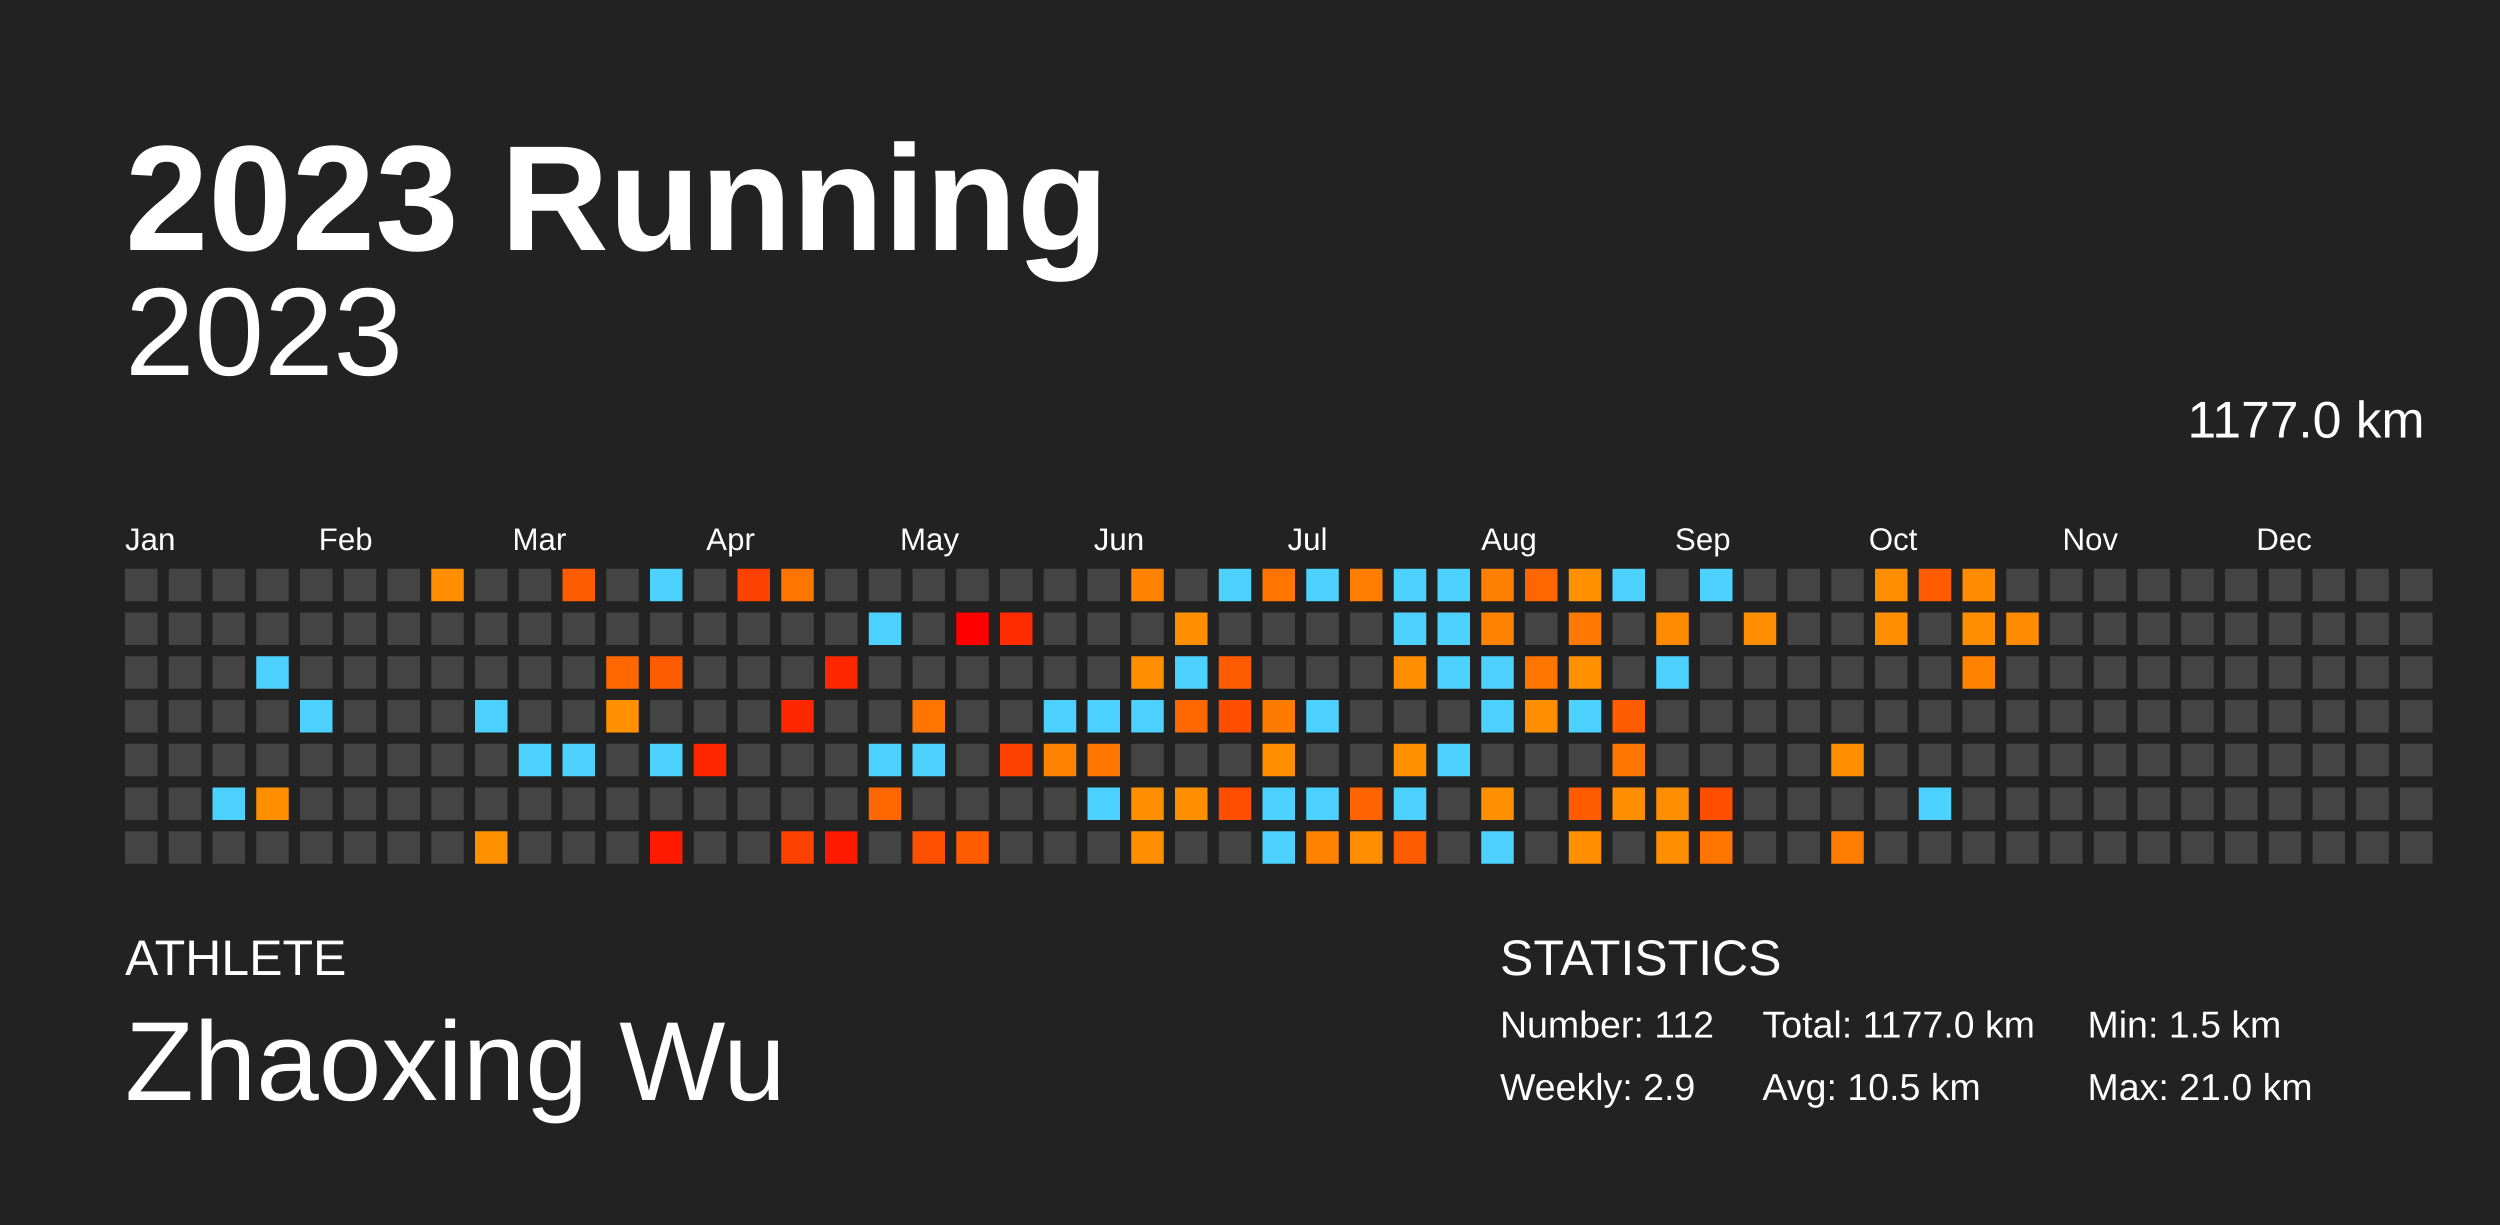
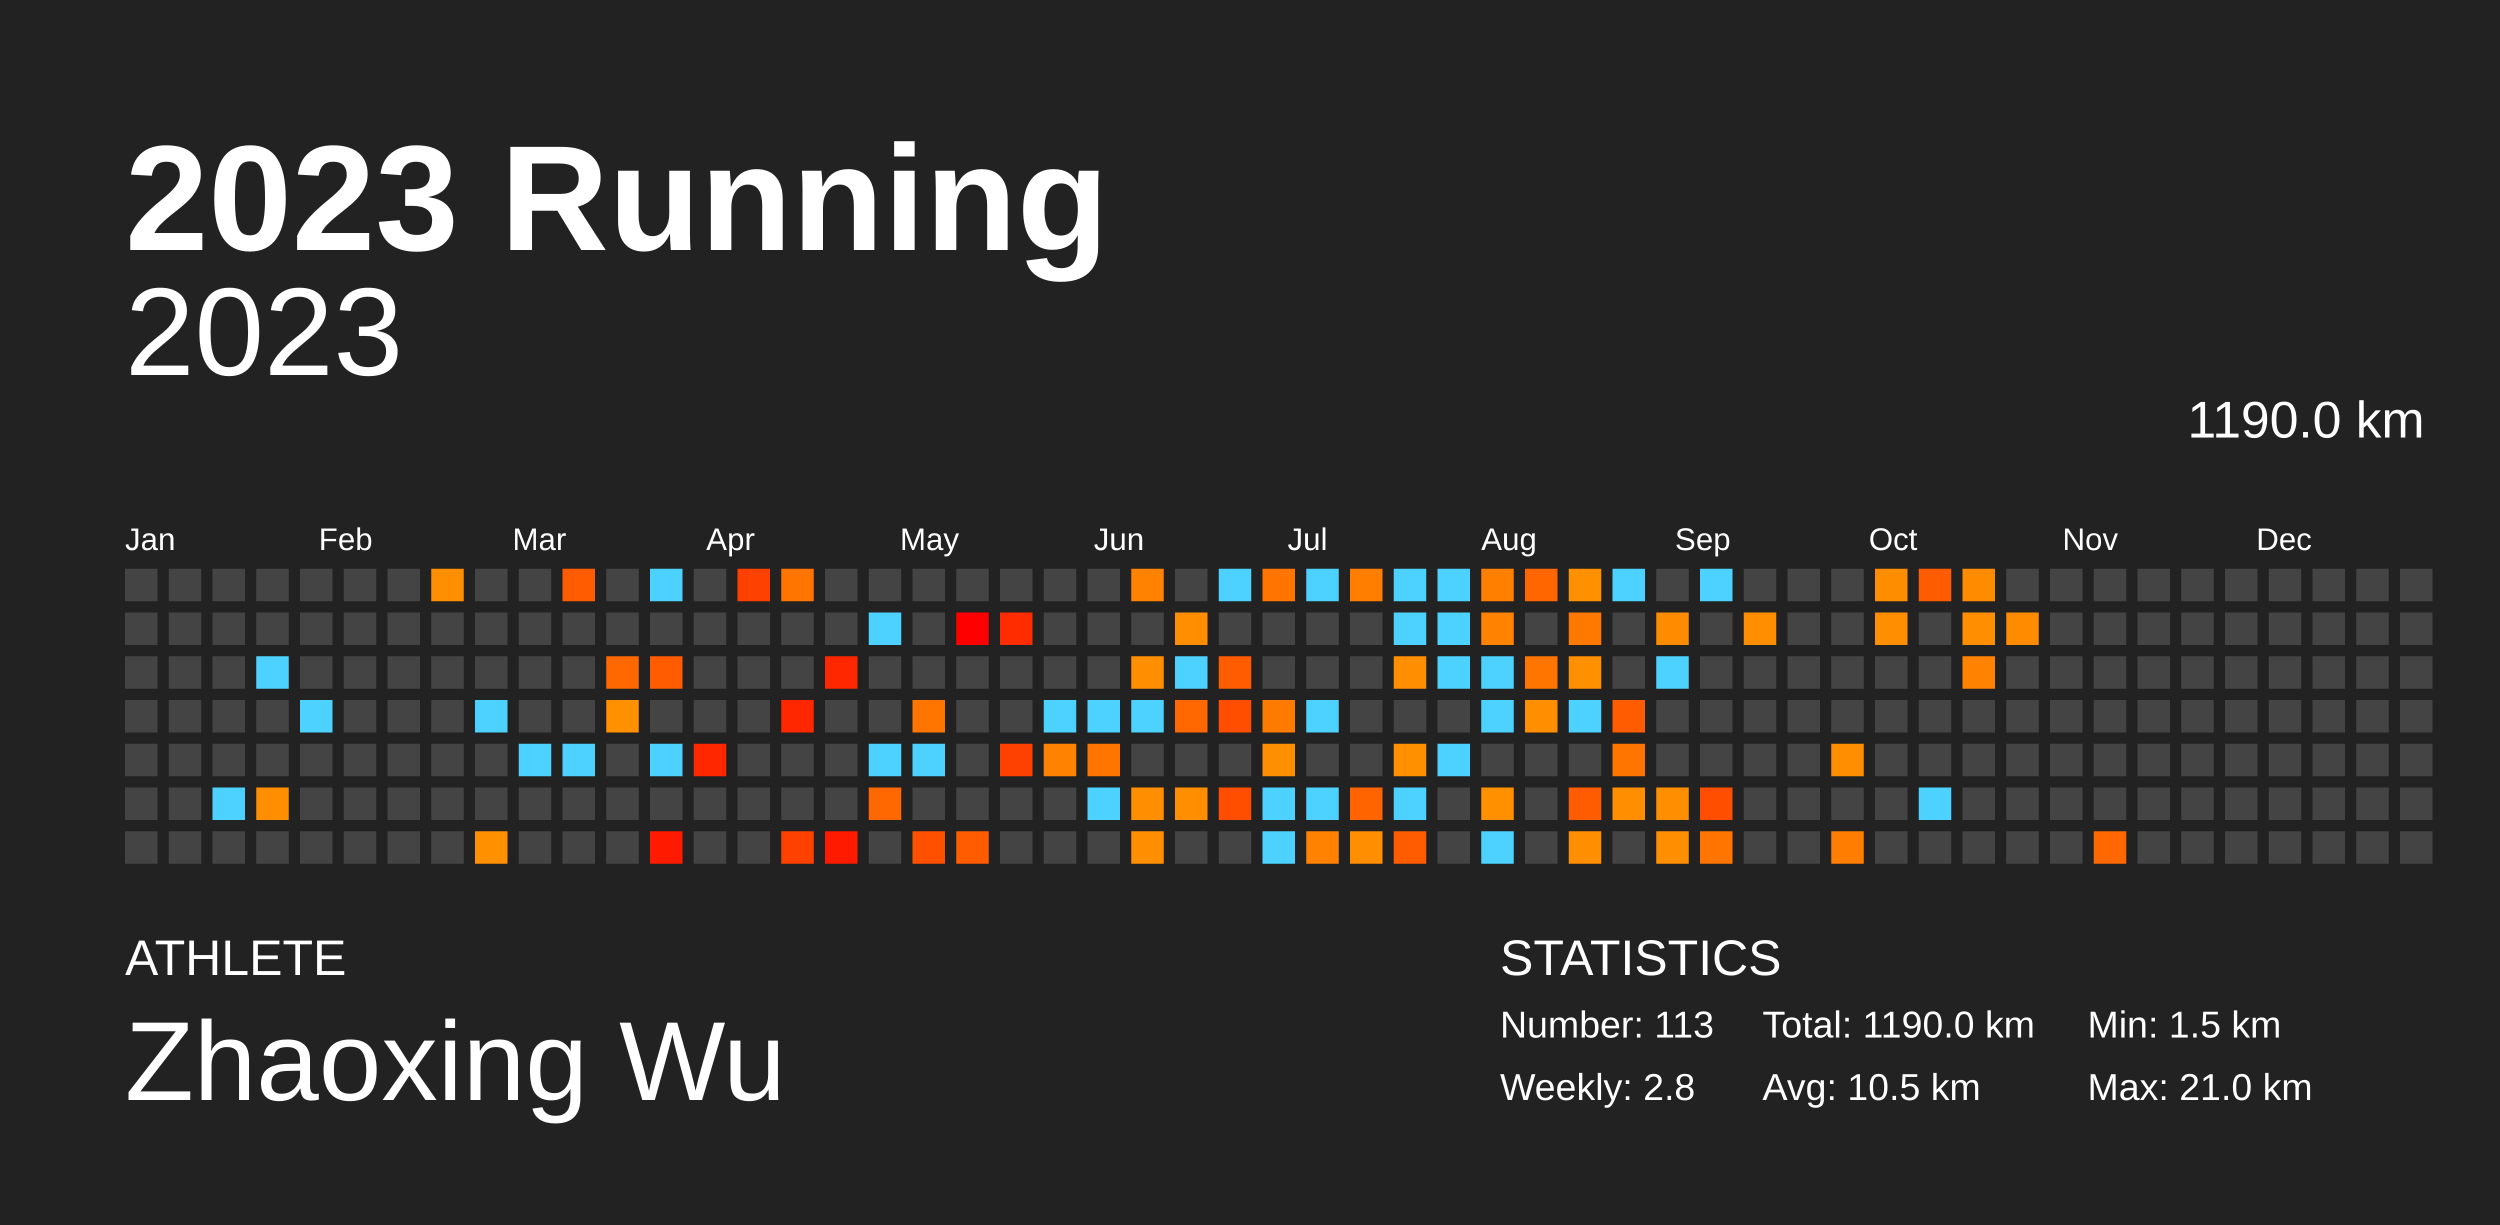
<svg xmlns="http://www.w3.org/2000/svg" baseProfile="full" height="98mm" version="1.1" viewBox="0,0,200,98" width="200mm">
  <defs />
  <rect fill="#222222" height="98" width="200" x="0" y="0" />
  <text fill="#FFFFFF" style="font-size:12px; font-family:Arial; font-weight:bold;" x="10" y="20">2023 Running</text>
  <text fill="#FFFFFF" style="font-size:4px; font-family:Arial" x="10" y="78">ATHLETE</text>
  <text fill="#FFFFFF" style="font-size:9px; font-family:Arial" x="10" y="88">Zhaoxing Wu</text>
  <text fill="#FFFFFF" style="font-size:4px; font-family:Arial" x="120" y="78">STATISTICS</text>
-   <text fill="#FFFFFF" style="font-size:3px; font-family:Arial" x="120" y="83">Number: 112</text>
-   <text fill="#FFFFFF" style="font-size:3px; font-family:Arial" x="120" y="88">Weekly: 2.9</text>
-   <text fill="#FFFFFF" style="font-size:3px; font-family:Arial" x="141" y="83">Total: 1177.0 km</text>
+   <text fill="#FFFFFF" style="font-size:3px; font-family:Arial" x="120" y="83">Number: 113</text>
+   <text fill="#FFFFFF" style="font-size:3px; font-family:Arial" x="120" y="88">Weekly: 2.8</text>
+   <text fill="#FFFFFF" style="font-size:3px; font-family:Arial" x="141" y="83">Total: 1190.0 km</text>
  <text fill="#FFFFFF" style="font-size:3px; font-family:Arial" x="141" y="88">Avg: 10.5 km</text>
  <text fill="#FFFFFF" style="font-size:3px; font-family:Arial" x="167" y="83">Min: 1.5 km</text>
  <text fill="#FFFFFF" style="font-size:3px; font-family:Arial" x="167" y="88">Max: 21.0 km</text>
  <text alignment-baseline="hanging" fill="#FFFFFF" style="font-size:10.0px; font-family:Arial;" x="10" y="30">2023</text>
-   <text alignment-baseline="hanging" fill="#FFFFFF" style="font-size:4.125px; font-family:Arial;" x="175" y="35">1177.0 km</text>
+   <text alignment-baseline="hanging" fill="#FFFFFF" style="font-size:4.125px; font-family:Arial;" x="175" y="35">1190.0 km</text>
  <text fill="#FFFFFF" style="font-size:2.5px; font-family:Arial" x="10.0" y="44">Jan</text>
  <text fill="#FFFFFF" style="font-size:2.5px; font-family:Arial" x="25.5" y="44">Feb</text>
  <text fill="#FFFFFF" style="font-size:2.5px; font-family:Arial" x="41.0" y="44">Mar</text>
  <text fill="#FFFFFF" style="font-size:2.5px; font-family:Arial" x="56.5" y="44">Apr</text>
  <text fill="#FFFFFF" style="font-size:2.5px; font-family:Arial" x="72.0" y="44">May</text>
  <text fill="#FFFFFF" style="font-size:2.5px; font-family:Arial" x="87.5" y="44">Jun</text>
  <text fill="#FFFFFF" style="font-size:2.5px; font-family:Arial" x="103.0" y="44">Jul</text>
  <text fill="#FFFFFF" style="font-size:2.5px; font-family:Arial" x="118.5" y="44">Aug</text>
  <text fill="#FFFFFF" style="font-size:2.5px; font-family:Arial" x="134.0" y="44">Sep</text>
  <text fill="#FFFFFF" style="font-size:2.5px; font-family:Arial" x="149.5" y="44">Oct</text>
  <text fill="#FFFFFF" style="font-size:2.5px; font-family:Arial" x="165.0" y="44">Nov</text>
  <text fill="#FFFFFF" style="font-size:2.5px; font-family:Arial" x="180.5" y="44">Dec</text>
  <rect fill="#444444" height="2.6" width="2.6" x="10.0" y="45.5" />
  <rect fill="#444444" height="2.6" width="2.6" x="10.0" y="49.0" />
  <rect fill="#444444" height="2.6" width="2.6" x="10.0" y="52.5" />
  <rect fill="#444444" height="2.6" width="2.6" x="10.0" y="56.0" />
  <rect fill="#444444" height="2.6" width="2.6" x="10.0" y="59.5" />
  <rect fill="#444444" height="2.6" width="2.6" x="10.0" y="63.0" />
  <rect fill="#444444" height="2.6" width="2.6" x="10.0" y="66.5" />
  <rect fill="#444444" height="2.6" width="2.6" x="13.5" y="45.5" />
  <rect fill="#444444" height="2.6" width="2.6" x="13.5" y="49.0" />
  <rect fill="#444444" height="2.6" width="2.6" x="13.5" y="52.5" />
  <rect fill="#444444" height="2.6" width="2.6" x="13.5" y="56.0" />
  <rect fill="#444444" height="2.6" width="2.6" x="13.5" y="59.5" />
  <rect fill="#444444" height="2.6" width="2.6" x="13.5" y="63.0" />
  <rect fill="#444444" height="2.6" width="2.6" x="13.5" y="66.5" />
  <rect fill="#444444" height="2.6" width="2.6" x="17.0" y="45.5" />
  <rect fill="#444444" height="2.6" width="2.6" x="17.0" y="49.0" />
  <rect fill="#444444" height="2.6" width="2.6" x="17.0" y="52.5" />
  <rect fill="#444444" height="2.6" width="2.6" x="17.0" y="56.0" />
  <rect fill="#444444" height="2.6" width="2.6" x="17.0" y="59.5" />
  <rect fill="#4dd2ff" height="2.6" width="2.6" x="17.0" y="63.0" />
  <rect fill="#444444" height="2.6" width="2.6" x="17.0" y="66.5" />
  <rect fill="#444444" height="2.6" width="2.6" x="20.5" y="45.5" />
  <rect fill="#444444" height="2.6" width="2.6" x="20.5" y="49.0" />
  <rect fill="#4dd2ff" height="2.6" width="2.6" x="20.5" y="52.5" />
  <rect fill="#444444" height="2.6" width="2.6" x="20.5" y="56.0" />
  <rect fill="#444444" height="2.6" width="2.6" x="20.5" y="59.5" />
  <rect fill="#ff8f00" height="2.6" width="2.6" x="20.5" y="63.0" />
  <rect fill="#444444" height="2.6" width="2.6" x="20.5" y="66.5" />
  <rect fill="#444444" height="2.6" width="2.6" x="24.0" y="45.5" />
  <rect fill="#444444" height="2.6" width="2.6" x="24.0" y="49.0" />
  <rect fill="#444444" height="2.6" width="2.6" x="24.0" y="52.5" />
  <rect fill="#4dd2ff" height="2.6" width="2.6" x="24.0" y="56.0" />
  <rect fill="#444444" height="2.6" width="2.6" x="24.0" y="59.5" />
  <rect fill="#444444" height="2.6" width="2.6" x="24.0" y="63.0" />
  <rect fill="#444444" height="2.6" width="2.6" x="24.0" y="66.5" />
  <rect fill="#444444" height="2.6" width="2.6" x="27.5" y="45.5" />
  <rect fill="#444444" height="2.6" width="2.6" x="27.5" y="49.0" />
  <rect fill="#444444" height="2.6" width="2.6" x="27.5" y="52.5" />
  <rect fill="#444444" height="2.6" width="2.6" x="27.5" y="56.0" />
  <rect fill="#444444" height="2.6" width="2.6" x="27.5" y="59.5" />
  <rect fill="#444444" height="2.6" width="2.6" x="27.5" y="63.0" />
  <rect fill="#444444" height="2.6" width="2.6" x="27.5" y="66.5" />
  <rect fill="#444444" height="2.6" width="2.6" x="31.0" y="45.5" />
  <rect fill="#444444" height="2.6" width="2.6" x="31.0" y="49.0" />
  <rect fill="#444444" height="2.6" width="2.6" x="31.0" y="52.5" />
  <rect fill="#444444" height="2.6" width="2.6" x="31.0" y="56.0" />
  <rect fill="#444444" height="2.6" width="2.6" x="31.0" y="59.5" />
  <rect fill="#444444" height="2.6" width="2.6" x="31.0" y="63.0" />
  <rect fill="#444444" height="2.6" width="2.6" x="31.0" y="66.5" />
  <rect fill="#ff8f00" height="2.6" width="2.6" x="34.5" y="45.5" />
  <rect fill="#444444" height="2.6" width="2.6" x="34.5" y="49.0" />
  <rect fill="#444444" height="2.6" width="2.6" x="34.5" y="52.5" />
  <rect fill="#444444" height="2.6" width="2.6" x="34.5" y="56.0" />
  <rect fill="#444444" height="2.6" width="2.6" x="34.5" y="59.5" />
  <rect fill="#444444" height="2.6" width="2.6" x="34.5" y="63.0" />
  <rect fill="#444444" height="2.6" width="2.6" x="34.5" y="66.5" />
  <rect fill="#444444" height="2.6" width="2.6" x="38.0" y="45.5" />
  <rect fill="#444444" height="2.6" width="2.6" x="38.0" y="49.0" />
  <rect fill="#444444" height="2.6" width="2.6" x="38.0" y="52.5" />
  <rect fill="#4dd2ff" height="2.6" width="2.6" x="38.0" y="56.0" />
  <rect fill="#444444" height="2.6" width="2.6" x="38.0" y="59.5" />
  <rect fill="#444444" height="2.6" width="2.6" x="38.0" y="63.0" />
  <rect fill="#ff9000" height="2.6" width="2.6" x="38.0" y="66.5" />
  <rect fill="#444444" height="2.6" width="2.6" x="41.5" y="45.5" />
  <rect fill="#444444" height="2.6" width="2.6" x="41.5" y="49.0" />
  <rect fill="#444444" height="2.6" width="2.6" x="41.5" y="52.5" />
  <rect fill="#444444" height="2.6" width="2.6" x="41.5" y="56.0" />
  <rect fill="#4dd2ff" height="2.6" width="2.6" x="41.5" y="59.5" />
  <rect fill="#444444" height="2.6" width="2.6" x="41.5" y="63.0" />
  <rect fill="#444444" height="2.6" width="2.6" x="41.5" y="66.5" />
  <rect fill="#ff5b00" height="2.6" width="2.6" x="45.0" y="45.5" />
  <rect fill="#444444" height="2.6" width="2.6" x="45.0" y="49.0" />
  <rect fill="#444444" height="2.6" width="2.6" x="45.0" y="52.5" />
  <rect fill="#444444" height="2.6" width="2.6" x="45.0" y="56.0" />
  <rect fill="#4dd2ff" height="2.6" width="2.6" x="45.0" y="59.5" />
  <rect fill="#444444" height="2.6" width="2.6" x="45.0" y="63.0" />
  <rect fill="#444444" height="2.6" width="2.6" x="45.0" y="66.5" />
  <rect fill="#444444" height="2.6" width="2.6" x="48.5" y="45.5" />
  <rect fill="#444444" height="2.6" width="2.6" x="48.5" y="49.0" />
  <rect fill="#ff6800" height="2.6" width="2.6" x="48.5" y="52.5" />
  <rect fill="#ff9000" height="2.6" width="2.6" x="48.5" y="56.0" />
  <rect fill="#444444" height="2.6" width="2.6" x="48.5" y="59.5" />
  <rect fill="#444444" height="2.6" width="2.6" x="48.5" y="63.0" />
  <rect fill="#444444" height="2.6" width="2.6" x="48.5" y="66.5" />
  <rect fill="#4dd2ff" height="2.6" width="2.6" x="52.0" y="45.5" />
  <rect fill="#444444" height="2.6" width="2.6" x="52.0" y="49.0" />
  <rect fill="#ff5b00" height="2.6" width="2.6" x="52.0" y="52.5" />
  <rect fill="#444444" height="2.6" width="2.6" x="52.0" y="56.0" />
  <rect fill="#4dd2ff" height="2.6" width="2.6" x="52.0" y="59.5" />
  <rect fill="#444444" height="2.6" width="2.6" x="52.0" y="63.0" />
  <rect fill="#ff1a00" height="2.6" width="2.6" x="52.0" y="66.5" />
  <rect fill="#444444" height="2.6" width="2.6" x="55.5" y="45.5" />
  <rect fill="#444444" height="2.6" width="2.6" x="55.5" y="49.0" />
  <rect fill="#444444" height="2.6" width="2.6" x="55.5" y="52.5" />
  <rect fill="#444444" height="2.6" width="2.6" x="55.5" y="56.0" />
  <rect fill="#ff2700" height="2.6" width="2.6" x="55.5" y="59.5" />
  <rect fill="#444444" height="2.6" width="2.6" x="55.5" y="63.0" />
  <rect fill="#444444" height="2.6" width="2.6" x="55.5" y="66.5" />
  <rect fill="#ff4100" height="2.6" width="2.6" x="59.0" y="45.5" />
  <rect fill="#444444" height="2.6" width="2.6" x="59.0" y="49.0" />
  <rect fill="#444444" height="2.6" width="2.6" x="59.0" y="52.5" />
  <rect fill="#444444" height="2.6" width="2.6" x="59.0" y="56.0" />
  <rect fill="#444444" height="2.6" width="2.6" x="59.0" y="59.5" />
  <rect fill="#444444" height="2.6" width="2.6" x="59.0" y="63.0" />
  <rect fill="#444444" height="2.6" width="2.6" x="59.0" y="66.5" />
  <rect fill="#ff7500" height="2.6" width="2.6" x="62.5" y="45.5" />
  <rect fill="#444444" height="2.6" width="2.6" x="62.5" y="49.0" />
  <rect fill="#444444" height="2.6" width="2.6" x="62.5" y="52.5" />
  <rect fill="#ff2700" height="2.6" width="2.6" x="62.5" y="56.0" />
  <rect fill="#444444" height="2.6" width="2.6" x="62.5" y="59.5" />
  <rect fill="#444444" height="2.6" width="2.6" x="62.5" y="63.0" />
  <rect fill="#ff4100" height="2.6" width="2.6" x="62.5" y="66.5" />
  <rect fill="#444444" height="2.6" width="2.6" x="66.0" y="45.5" />
  <rect fill="#444444" height="2.6" width="2.6" x="66.0" y="49.0" />
  <rect fill="#ff2700" height="2.6" width="2.6" x="66.0" y="52.5" />
  <rect fill="#444444" height="2.6" width="2.6" x="66.0" y="56.0" />
  <rect fill="#444444" height="2.6" width="2.6" x="66.0" y="59.5" />
  <rect fill="#444444" height="2.6" width="2.6" x="66.0" y="63.0" />
  <rect fill="#ff1a00" height="2.6" width="2.6" x="66.0" y="66.5" />
  <rect fill="#444444" height="2.6" width="2.6" x="69.5" y="45.5" />
  <rect fill="#4dd2ff" height="2.6" width="2.6" x="69.5" y="49.0" />
  <rect fill="#444444" height="2.6" width="2.6" x="69.5" y="52.5" />
  <rect fill="#444444" height="2.6" width="2.6" x="69.5" y="56.0" />
  <rect fill="#4dd2ff" height="2.6" width="2.6" x="69.5" y="59.5" />
  <rect fill="#ff6700" height="2.6" width="2.6" x="69.5" y="63.0" />
  <rect fill="#444444" height="2.6" width="2.6" x="69.5" y="66.5" />
  <rect fill="#444444" height="2.6" width="2.6" x="73.0" y="45.5" />
  <rect fill="#444444" height="2.6" width="2.6" x="73.0" y="49.0" />
  <rect fill="#444444" height="2.6" width="2.6" x="73.0" y="52.5" />
  <rect fill="#ff7500" height="2.6" width="2.6" x="73.0" y="56.0" />
  <rect fill="#4dd2ff" height="2.6" width="2.6" x="73.0" y="59.5" />
  <rect fill="#444444" height="2.6" width="2.6" x="73.0" y="63.0" />
  <rect fill="#ff5000" height="2.6" width="2.6" x="73.0" y="66.5" />
  <rect fill="#444444" height="2.6" width="2.6" x="76.5" y="45.5" />
  <rect fill="red" height="2.6" width="2.6" x="76.5" y="49.0" />
  <rect fill="#444444" height="2.6" width="2.6" x="76.5" y="52.5" />
  <rect fill="#444444" height="2.6" width="2.6" x="76.5" y="56.0" />
  <rect fill="#444444" height="2.6" width="2.6" x="76.5" y="59.5" />
  <rect fill="#444444" height="2.6" width="2.6" x="76.5" y="63.0" />
  <rect fill="#ff5b00" height="2.6" width="2.6" x="76.5" y="66.5" />
  <rect fill="#444444" height="2.6" width="2.6" x="80.0" y="45.5" />
  <rect fill="#ff2c00" height="2.6" width="2.6" x="80.0" y="49.0" />
  <rect fill="#444444" height="2.6" width="2.6" x="80.0" y="52.5" />
  <rect fill="#444444" height="2.6" width="2.6" x="80.0" y="56.0" />
  <rect fill="#ff4100" height="2.6" width="2.6" x="80.0" y="59.5" />
  <rect fill="#444444" height="2.6" width="2.6" x="80.0" y="63.0" />
  <rect fill="#444444" height="2.6" width="2.6" x="80.0" y="66.5" />
  <rect fill="#444444" height="2.6" width="2.6" x="83.5" y="45.5" />
  <rect fill="#444444" height="2.6" width="2.6" x="83.5" y="49.0" />
  <rect fill="#444444" height="2.6" width="2.6" x="83.5" y="52.5" />
  <rect fill="#4dd2ff" height="2.6" width="2.6" x="83.5" y="56.0" />
  <rect fill="#ff8200" height="2.6" width="2.6" x="83.5" y="59.5" />
  <rect fill="#444444" height="2.6" width="2.6" x="83.5" y="63.0" />
  <rect fill="#444444" height="2.6" width="2.6" x="83.5" y="66.5" />
  <rect fill="#444444" height="2.6" width="2.6" x="87.0" y="45.5" />
  <rect fill="#444444" height="2.6" width="2.6" x="87.0" y="49.0" />
  <rect fill="#444444" height="2.6" width="2.6" x="87.0" y="52.5" />
  <rect fill="#4dd2ff" height="2.6" width="2.6" x="87.0" y="56.0" />
  <rect fill="#ff7500" height="2.6" width="2.6" x="87.0" y="59.5" />
  <rect fill="#4dd2ff" height="2.6" width="2.6" x="87.0" y="63.0" />
  <rect fill="#444444" height="2.6" width="2.6" x="87.0" y="66.5" />
  <rect fill="#ff8200" height="2.6" width="2.6" x="90.5" y="45.5" />
  <rect fill="#444444" height="2.6" width="2.6" x="90.5" y="49.0" />
  <rect fill="#ff8f00" height="2.6" width="2.6" x="90.5" y="52.5" />
  <rect fill="#4dd2ff" height="2.6" width="2.6" x="90.5" y="56.0" />
  <rect fill="#444444" height="2.6" width="2.6" x="90.5" y="59.5" />
  <rect fill="#ff8f00" height="2.6" width="2.6" x="90.5" y="63.0" />
  <rect fill="#ff8f00" height="2.6" width="2.6" x="90.5" y="66.5" />
  <rect fill="#444444" height="2.6" width="2.6" x="94.0" y="45.5" />
  <rect fill="#ff8f00" height="2.6" width="2.6" x="94.0" y="49.0" />
  <rect fill="#4dd2ff" height="2.6" width="2.6" x="94.0" y="52.5" />
  <rect fill="#ff6800" height="2.6" width="2.6" x="94.0" y="56.0" />
  <rect fill="#444444" height="2.6" width="2.6" x="94.0" y="59.5" />
  <rect fill="#ff8f00" height="2.6" width="2.6" x="94.0" y="63.0" />
  <rect fill="#444444" height="2.6" width="2.6" x="94.0" y="66.5" />
  <rect fill="#4dd2ff" height="2.6" width="2.6" x="97.5" y="45.5" />
  <rect fill="#444444" height="2.6" width="2.6" x="97.5" y="49.0" />
  <rect fill="#ff5b00" height="2.6" width="2.6" x="97.5" y="52.5" />
  <rect fill="#ff4e00" height="2.6" width="2.6" x="97.5" y="56.0" />
  <rect fill="#444444" height="2.6" width="2.6" x="97.5" y="59.5" />
  <rect fill="#ff4e00" height="2.6" width="2.6" x="97.5" y="63.0" />
  <rect fill="#444444" height="2.6" width="2.6" x="97.5" y="66.5" />
  <rect fill="#ff7500" height="2.6" width="2.6" x="101.0" y="45.5" />
  <rect fill="#444444" height="2.6" width="2.6" x="101.0" y="49.0" />
  <rect fill="#444444" height="2.6" width="2.6" x="101.0" y="52.5" />
  <rect fill="#ff7b00" height="2.6" width="2.6" x="101.0" y="56.0" />
  <rect fill="#ff8f00" height="2.6" width="2.6" x="101.0" y="59.5" />
  <rect fill="#4dd2ff" height="2.6" width="2.6" x="101.0" y="63.0" />
  <rect fill="#4dd2ff" height="2.6" width="2.6" x="101.0" y="66.5" />
  <rect fill="#4dd2ff" height="2.6" width="2.6" x="104.5" y="45.5" />
  <rect fill="#444444" height="2.6" width="2.6" x="104.5" y="49.0" />
  <rect fill="#444444" height="2.6" width="2.6" x="104.5" y="52.5" />
  <rect fill="#4dd2ff" height="2.6" width="2.6" x="104.5" y="56.0" />
  <rect fill="#444444" height="2.6" width="2.6" x="104.5" y="59.5" />
  <rect fill="#4dd2ff" height="2.6" width="2.6" x="104.5" y="63.0" />
  <rect fill="#ff8200" height="2.6" width="2.6" x="104.5" y="66.5" />
  <rect fill="#ff7e00" height="2.6" width="2.6" x="108.0" y="45.5" />
  <rect fill="#444444" height="2.6" width="2.6" x="108.0" y="49.0" />
  <rect fill="#444444" height="2.6" width="2.6" x="108.0" y="52.5" />
  <rect fill="#444444" height="2.6" width="2.6" x="108.0" y="56.0" />
  <rect fill="#444444" height="2.6" width="2.6" x="108.0" y="59.5" />
  <rect fill="#ff6400" height="2.6" width="2.6" x="108.0" y="63.0" />
  <rect fill="#ff8e00" height="2.6" width="2.6" x="108.0" y="66.5" />
  <rect fill="#4dd2ff" height="2.6" width="2.6" x="111.5" y="45.5" />
  <rect fill="#4dd2ff" height="2.6" width="2.6" x="111.5" y="49.0" />
  <rect fill="#ff8f00" height="2.6" width="2.6" x="111.5" y="52.5" />
  <rect fill="#444444" height="2.6" width="2.6" x="111.5" y="56.0" />
  <rect fill="#ff9000" height="2.6" width="2.6" x="111.5" y="59.5" />
  <rect fill="#4dd2ff" height="2.6" width="2.6" x="111.5" y="63.0" />
  <rect fill="#ff5b00" height="2.6" width="2.6" x="111.5" y="66.5" />
  <rect fill="#4dd2ff" height="2.6" width="2.6" x="115.0" y="45.5" />
  <rect fill="#4dd2ff" height="2.6" width="2.6" x="115.0" y="49.0" />
  <rect fill="#4dd2ff" height="2.6" width="2.6" x="115.0" y="52.5" />
  <rect fill="#444444" height="2.6" width="2.6" x="115.0" y="56.0" />
  <rect fill="#4dd2ff" height="2.6" width="2.6" x="115.0" y="59.5" />
  <rect fill="#444444" height="2.6" width="2.6" x="115.0" y="63.0" />
  <rect fill="#444444" height="2.6" width="2.6" x="115.0" y="66.5" />
  <rect fill="#ff8000" height="2.6" width="2.6" x="118.5" y="45.5" />
  <rect fill="#ff8200" height="2.6" width="2.6" x="118.5" y="49.0" />
  <rect fill="#4dd2ff" height="2.6" width="2.6" x="118.5" y="52.5" />
  <rect fill="#4dd2ff" height="2.6" width="2.6" x="118.5" y="56.0" />
  <rect fill="#444444" height="2.6" width="2.6" x="118.5" y="59.5" />
  <rect fill="#ff9000" height="2.6" width="2.6" x="118.5" y="63.0" />
  <rect fill="#4dd2ff" height="2.6" width="2.6" x="118.5" y="66.5" />
  <rect fill="#ff6600" height="2.6" width="2.6" x="122.0" y="45.5" />
  <rect fill="#444444" height="2.6" width="2.6" x="122.0" y="49.0" />
  <rect fill="#ff7500" height="2.6" width="2.6" x="122.0" y="52.5" />
  <rect fill="#ff8f00" height="2.6" width="2.6" x="122.0" y="56.0" />
  <rect fill="#444444" height="2.6" width="2.6" x="122.0" y="59.5" />
  <rect fill="#444444" height="2.6" width="2.6" x="122.0" y="63.0" />
  <rect fill="#444444" height="2.6" width="2.6" x="122.0" y="66.5" />
  <rect fill="#ff9000" height="2.6" width="2.6" x="125.5" y="45.5" />
  <rect fill="#ff7900" height="2.6" width="2.6" x="125.5" y="49.0" />
  <rect fill="#ff9000" height="2.6" width="2.6" x="125.5" y="52.5" />
  <rect fill="#4dd2ff" height="2.6" width="2.6" x="125.5" y="56.0" />
  <rect fill="#444444" height="2.6" width="2.6" x="125.5" y="59.5" />
  <rect fill="#ff5b00" height="2.6" width="2.6" x="125.5" y="63.0" />
  <rect fill="#ff8f00" height="2.6" width="2.6" x="125.5" y="66.5" />
  <rect fill="#4dd2ff" height="2.6" width="2.6" x="129.0" y="45.5" />
  <rect fill="#444444" height="2.6" width="2.6" x="129.0" y="49.0" />
  <rect fill="#444444" height="2.6" width="2.6" x="129.0" y="52.5" />
  <rect fill="#ff5b00" height="2.6" width="2.6" x="129.0" y="56.0" />
  <rect fill="#ff7500" height="2.6" width="2.6" x="129.0" y="59.5" />
  <rect fill="#ff8f00" height="2.6" width="2.6" x="129.0" y="63.0" />
  <rect fill="#444444" height="2.6" width="2.6" x="129.0" y="66.5" />
  <rect fill="#444444" height="2.6" width="2.6" x="132.5" y="45.5" />
  <rect fill="#ff8b00" height="2.6" width="2.6" x="132.5" y="49.0" />
  <rect fill="#4dd2ff" height="2.6" width="2.6" x="132.5" y="52.5" />
  <rect fill="#444444" height="2.6" width="2.6" x="132.5" y="56.0" />
  <rect fill="#444444" height="2.6" width="2.6" x="132.5" y="59.5" />
  <rect fill="#ff8f00" height="2.6" width="2.6" x="132.5" y="63.0" />
  <rect fill="#ff8f00" height="2.6" width="2.6" x="132.5" y="66.5" />
  <rect fill="#4dd2ff" height="2.6" width="2.6" x="136.0" y="45.5" />
  <rect fill="#444444" height="2.6" width="2.6" x="136.0" y="49.0" />
  <rect fill="#444444" height="2.6" width="2.6" x="136.0" y="52.5" />
  <rect fill="#444444" height="2.6" width="2.6" x="136.0" y="56.0" />
  <rect fill="#444444" height="2.6" width="2.6" x="136.0" y="59.5" />
  <rect fill="#ff4e00" height="2.6" width="2.6" x="136.0" y="63.0" />
  <rect fill="#ff7500" height="2.6" width="2.6" x="136.0" y="66.5" />
  <rect fill="#444444" height="2.6" width="2.6" x="139.5" y="45.5" />
  <rect fill="#ff8f00" height="2.6" width="2.6" x="139.5" y="49.0" />
  <rect fill="#444444" height="2.6" width="2.6" x="139.5" y="52.5" />
  <rect fill="#444444" height="2.6" width="2.6" x="139.5" y="56.0" />
  <rect fill="#444444" height="2.6" width="2.6" x="139.5" y="59.5" />
  <rect fill="#444444" height="2.6" width="2.6" x="139.5" y="63.0" />
  <rect fill="#444444" height="2.6" width="2.6" x="139.5" y="66.5" />
  <rect fill="#444444" height="2.6" width="2.6" x="143.0" y="45.5" />
  <rect fill="#444444" height="2.6" width="2.6" x="143.0" y="49.0" />
  <rect fill="#444444" height="2.6" width="2.6" x="143.0" y="52.5" />
  <rect fill="#444444" height="2.6" width="2.6" x="143.0" y="56.0" />
  <rect fill="#444444" height="2.6" width="2.6" x="143.0" y="59.5" />
  <rect fill="#444444" height="2.6" width="2.6" x="143.0" y="63.0" />
  <rect fill="#444444" height="2.6" width="2.6" x="143.0" y="66.5" />
  <rect fill="#444444" height="2.6" width="2.6" x="146.5" y="45.5" />
  <rect fill="#444444" height="2.6" width="2.6" x="146.5" y="49.0" />
  <rect fill="#444444" height="2.6" width="2.6" x="146.5" y="52.5" />
  <rect fill="#444444" height="2.6" width="2.6" x="146.5" y="56.0" />
  <rect fill="#ff8e00" height="2.6" width="2.6" x="146.5" y="59.5" />
  <rect fill="#444444" height="2.6" width="2.6" x="146.5" y="63.0" />
  <rect fill="#ff7d00" height="2.6" width="2.6" x="146.5" y="66.5" />
  <rect fill="#ff8d00" height="2.6" width="2.6" x="150.0" y="45.5" />
  <rect fill="#ff8f00" height="2.6" width="2.6" x="150.0" y="49.0" />
  <rect fill="#444444" height="2.6" width="2.6" x="150.0" y="52.5" />
  <rect fill="#444444" height="2.6" width="2.6" x="150.0" y="56.0" />
  <rect fill="#444444" height="2.6" width="2.6" x="150.0" y="59.5" />
  <rect fill="#444444" height="2.6" width="2.6" x="150.0" y="63.0" />
  <rect fill="#444444" height="2.6" width="2.6" x="150.0" y="66.5" />
  <rect fill="#ff5b00" height="2.6" width="2.6" x="153.5" y="45.5" />
  <rect fill="#444444" height="2.6" width="2.6" x="153.5" y="49.0" />
  <rect fill="#444444" height="2.6" width="2.6" x="153.5" y="52.5" />
  <rect fill="#444444" height="2.6" width="2.6" x="153.5" y="56.0" />
  <rect fill="#444444" height="2.6" width="2.6" x="153.5" y="59.5" />
  <rect fill="#4dd2ff" height="2.6" width="2.6" x="153.5" y="63.0" />
  <rect fill="#444444" height="2.6" width="2.6" x="153.5" y="66.5" />
  <rect fill="#ff8b00" height="2.6" width="2.6" x="157.0" y="45.5" />
  <rect fill="#ff8f00" height="2.6" width="2.6" x="157.0" y="49.0" />
  <rect fill="#ff8300" height="2.6" width="2.6" x="157.0" y="52.5" />
  <rect fill="#444444" height="2.6" width="2.6" x="157.0" y="56.0" />
  <rect fill="#444444" height="2.6" width="2.6" x="157.0" y="59.5" />
  <rect fill="#444444" height="2.6" width="2.6" x="157.0" y="63.0" />
  <rect fill="#444444" height="2.6" width="2.6" x="157.0" y="66.5" />
  <rect fill="#444444" height="2.6" width="2.6" x="160.5" y="45.5" />
  <rect fill="#ff8b00" height="2.6" width="2.6" x="160.5" y="49.0" />
  <rect fill="#444444" height="2.6" width="2.6" x="160.5" y="52.5" />
  <rect fill="#444444" height="2.6" width="2.6" x="160.5" y="56.0" />
  <rect fill="#444444" height="2.6" width="2.6" x="160.5" y="59.5" />
  <rect fill="#444444" height="2.6" width="2.6" x="160.5" y="63.0" />
  <rect fill="#444444" height="2.6" width="2.6" x="160.5" y="66.5" />
  <rect fill="#444444" height="2.6" width="2.6" x="164.0" y="45.5" />
  <rect fill="#444444" height="2.6" width="2.6" x="164.0" y="49.0" />
  <rect fill="#444444" height="2.6" width="2.6" x="164.0" y="52.5" />
  <rect fill="#444444" height="2.6" width="2.6" x="164.0" y="56.0" />
  <rect fill="#444444" height="2.6" width="2.6" x="164.0" y="59.5" />
  <rect fill="#444444" height="2.6" width="2.6" x="164.0" y="63.0" />
  <rect fill="#444444" height="2.6" width="2.6" x="164.0" y="66.5" />
  <rect fill="#444444" height="2.6" width="2.6" x="167.5" y="45.5" />
  <rect fill="#444444" height="2.6" width="2.6" x="167.5" y="49.0" />
  <rect fill="#444444" height="2.6" width="2.6" x="167.5" y="52.5" />
  <rect fill="#444444" height="2.6" width="2.6" x="167.5" y="56.0" />
  <rect fill="#444444" height="2.6" width="2.6" x="167.5" y="59.5" />
  <rect fill="#444444" height="2.6" width="2.6" x="167.5" y="63.0" />
-   <rect fill="#444444" height="2.6" width="2.6" x="167.5" y="66.5" />
+   <rect fill="#ff6800" height="2.6" width="2.6" x="167.5" y="66.5" />
  <rect fill="#444444" height="2.6" width="2.6" x="171.0" y="45.5" />
  <rect fill="#444444" height="2.6" width="2.6" x="171.0" y="49.0" />
  <rect fill="#444444" height="2.6" width="2.6" x="171.0" y="52.5" />
  <rect fill="#444444" height="2.6" width="2.6" x="171.0" y="56.0" />
  <rect fill="#444444" height="2.6" width="2.6" x="171.0" y="59.5" />
  <rect fill="#444444" height="2.6" width="2.6" x="171.0" y="63.0" />
  <rect fill="#444444" height="2.6" width="2.6" x="171.0" y="66.5" />
  <rect fill="#444444" height="2.6" width="2.6" x="174.5" y="45.5" />
  <rect fill="#444444" height="2.6" width="2.6" x="174.5" y="49.0" />
  <rect fill="#444444" height="2.6" width="2.6" x="174.5" y="52.5" />
  <rect fill="#444444" height="2.6" width="2.6" x="174.5" y="56.0" />
  <rect fill="#444444" height="2.6" width="2.6" x="174.5" y="59.5" />
  <rect fill="#444444" height="2.6" width="2.6" x="174.5" y="63.0" />
  <rect fill="#444444" height="2.6" width="2.6" x="174.5" y="66.5" />
  <rect fill="#444444" height="2.6" width="2.6" x="178.0" y="45.5" />
  <rect fill="#444444" height="2.6" width="2.6" x="178.0" y="49.0" />
  <rect fill="#444444" height="2.6" width="2.6" x="178.0" y="52.5" />
  <rect fill="#444444" height="2.6" width="2.6" x="178.0" y="56.0" />
  <rect fill="#444444" height="2.6" width="2.6" x="178.0" y="59.5" />
  <rect fill="#444444" height="2.6" width="2.6" x="178.0" y="63.0" />
  <rect fill="#444444" height="2.6" width="2.6" x="178.0" y="66.5" />
  <rect fill="#444444" height="2.6" width="2.6" x="181.5" y="45.5" />
  <rect fill="#444444" height="2.6" width="2.6" x="181.5" y="49.0" />
  <rect fill="#444444" height="2.6" width="2.6" x="181.5" y="52.5" />
  <rect fill="#444444" height="2.6" width="2.6" x="181.5" y="56.0" />
  <rect fill="#444444" height="2.6" width="2.6" x="181.5" y="59.5" />
  <rect fill="#444444" height="2.6" width="2.6" x="181.5" y="63.0" />
  <rect fill="#444444" height="2.6" width="2.6" x="181.5" y="66.5" />
  <rect fill="#444444" height="2.6" width="2.6" x="185.0" y="45.5" />
  <rect fill="#444444" height="2.6" width="2.6" x="185.0" y="49.0" />
  <rect fill="#444444" height="2.6" width="2.6" x="185.0" y="52.5" />
  <rect fill="#444444" height="2.6" width="2.6" x="185.0" y="56.0" />
  <rect fill="#444444" height="2.6" width="2.6" x="185.0" y="59.5" />
  <rect fill="#444444" height="2.6" width="2.6" x="185.0" y="63.0" />
  <rect fill="#444444" height="2.6" width="2.6" x="185.0" y="66.5" />
  <rect fill="#444444" height="2.6" width="2.6" x="188.5" y="45.5" />
  <rect fill="#444444" height="2.6" width="2.6" x="188.5" y="49.0" />
  <rect fill="#444444" height="2.6" width="2.6" x="188.5" y="52.5" />
  <rect fill="#444444" height="2.6" width="2.6" x="188.5" y="56.0" />
  <rect fill="#444444" height="2.6" width="2.6" x="188.5" y="59.5" />
  <rect fill="#444444" height="2.6" width="2.6" x="188.5" y="63.0" />
  <rect fill="#444444" height="2.6" width="2.6" x="188.5" y="66.5" />
  <rect fill="#444444" height="2.6" width="2.6" x="192.0" y="45.5" />
  <rect fill="#444444" height="2.6" width="2.6" x="192.0" y="49.0" />
  <rect fill="#444444" height="2.6" width="2.6" x="192.0" y="52.5" />
  <rect fill="#444444" height="2.6" width="2.6" x="192.0" y="56.0" />
  <rect fill="#444444" height="2.6" width="2.6" x="192.0" y="59.5" />
  <rect fill="#444444" height="2.6" width="2.6" x="192.0" y="63.0" />
  <rect fill="#444444" height="2.6" width="2.6" x="192.0" y="66.5" />
</svg>
